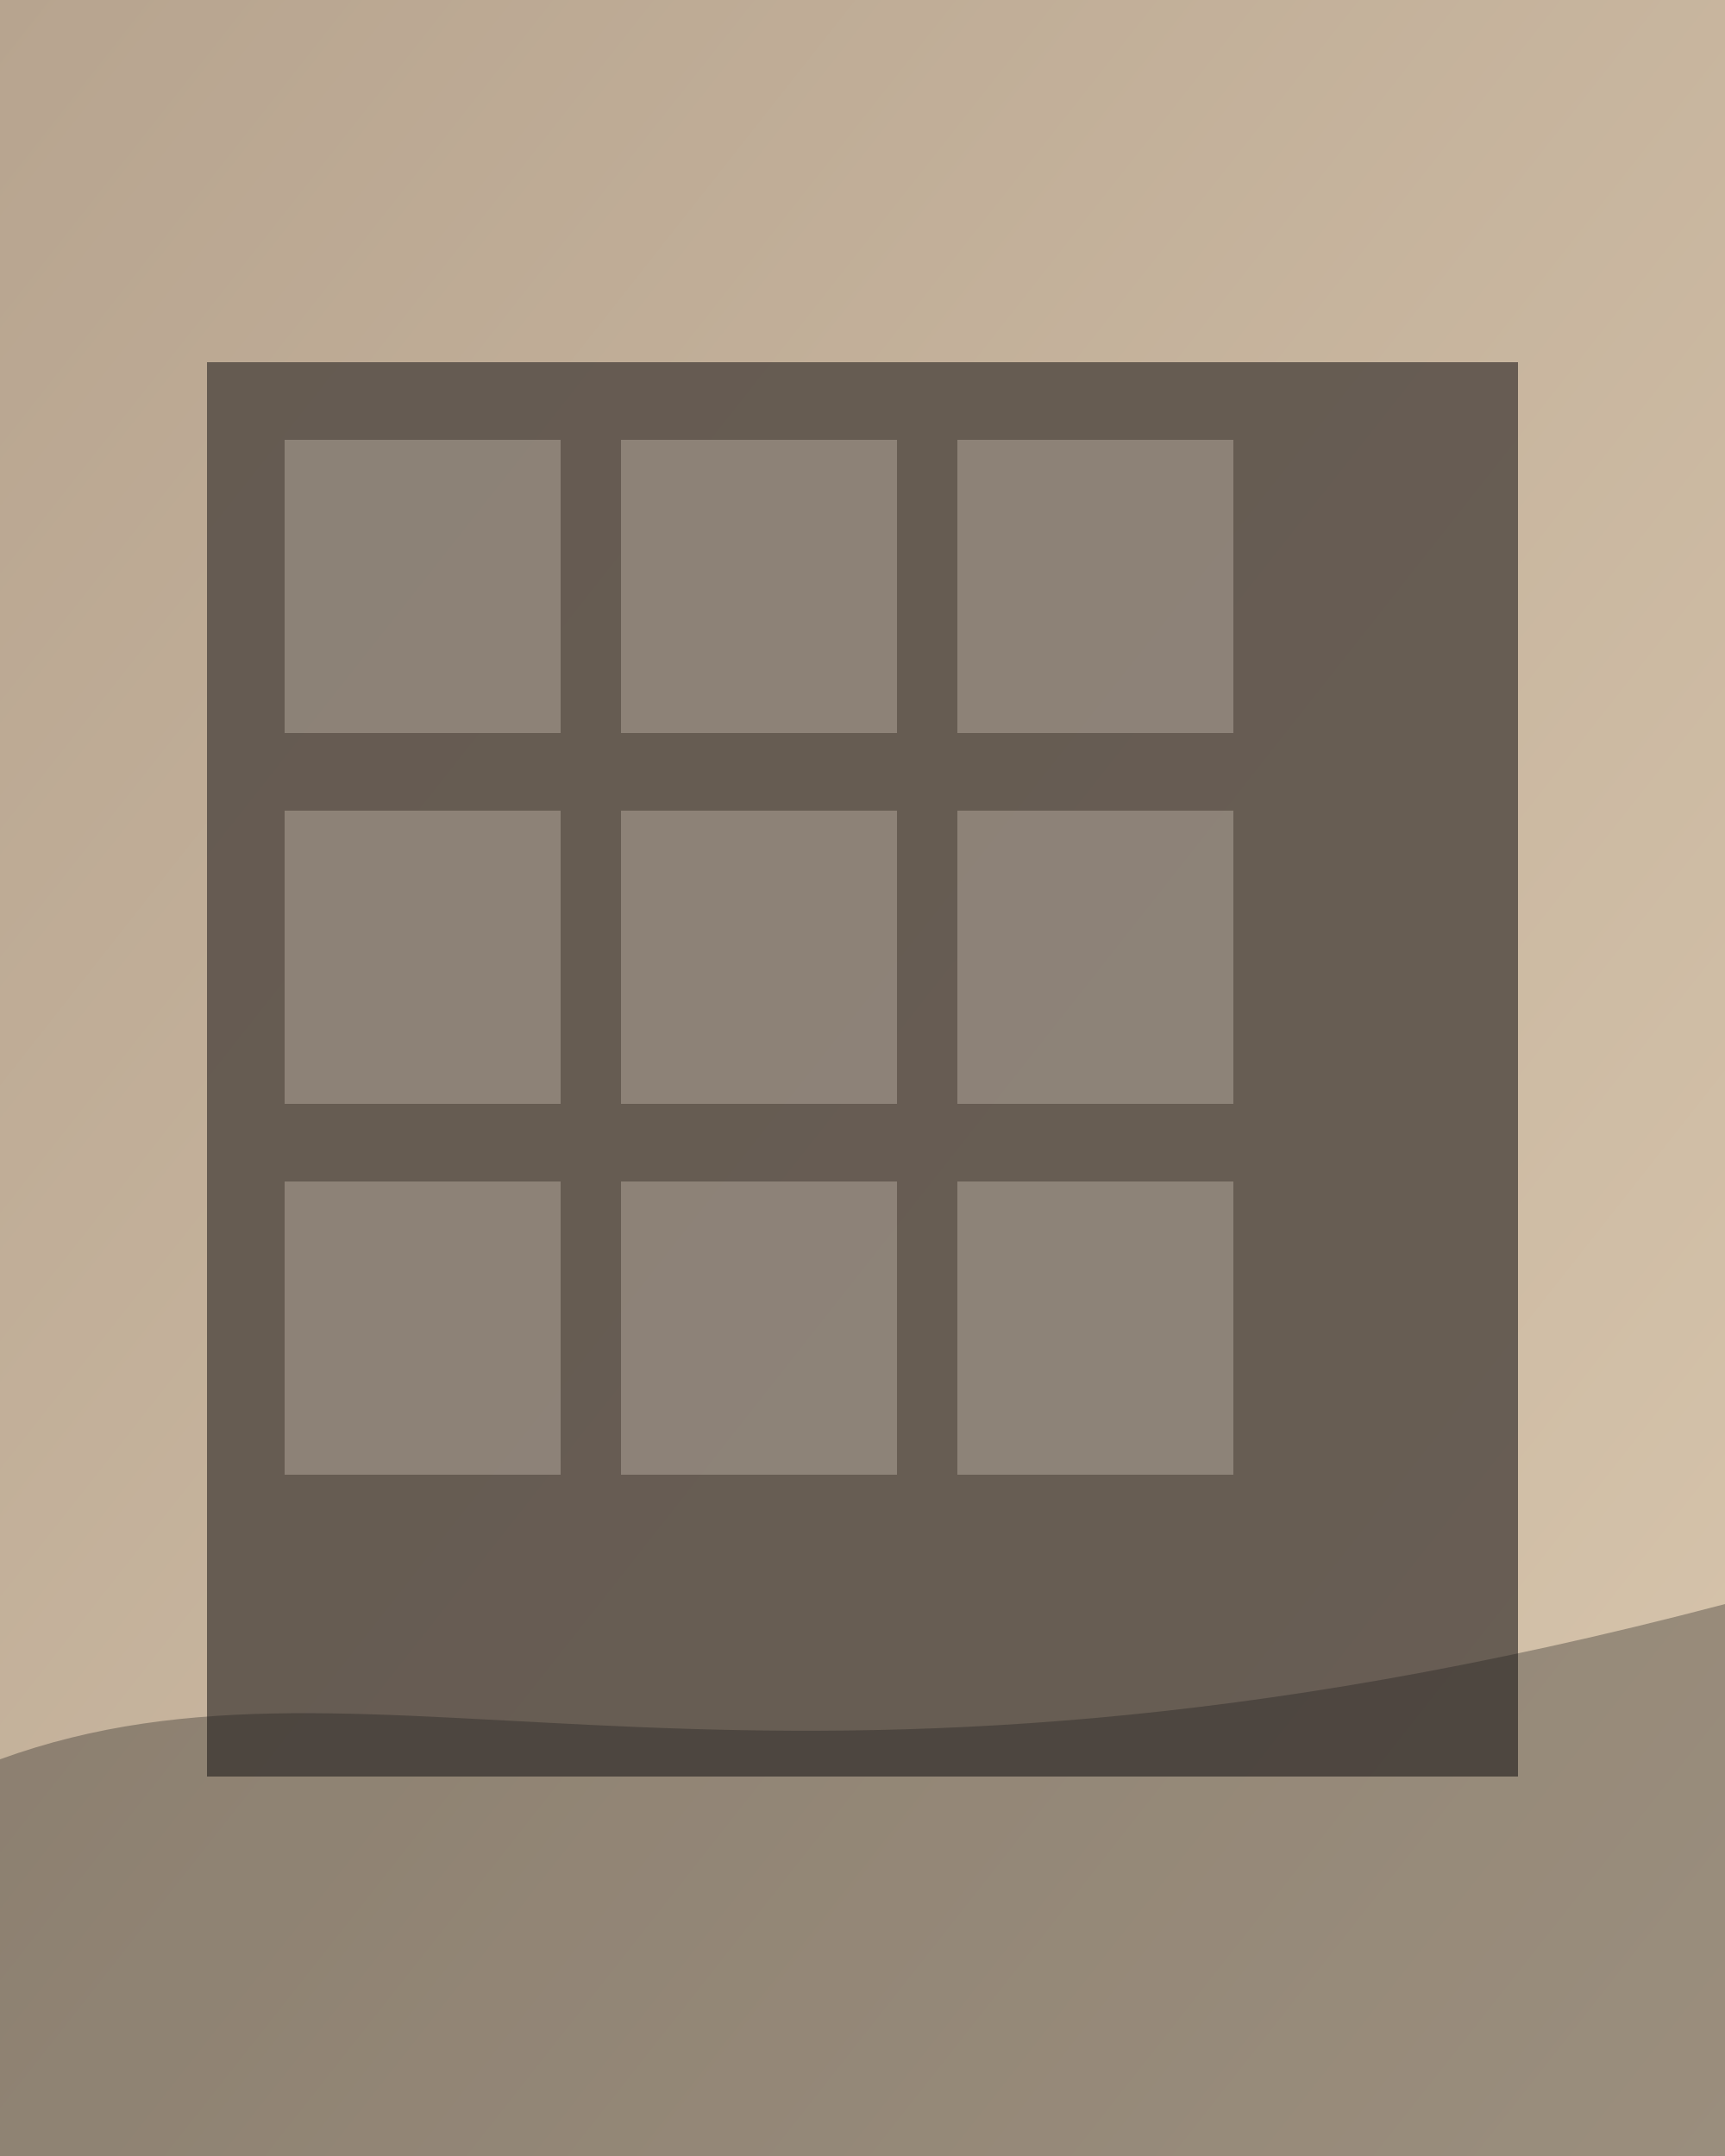
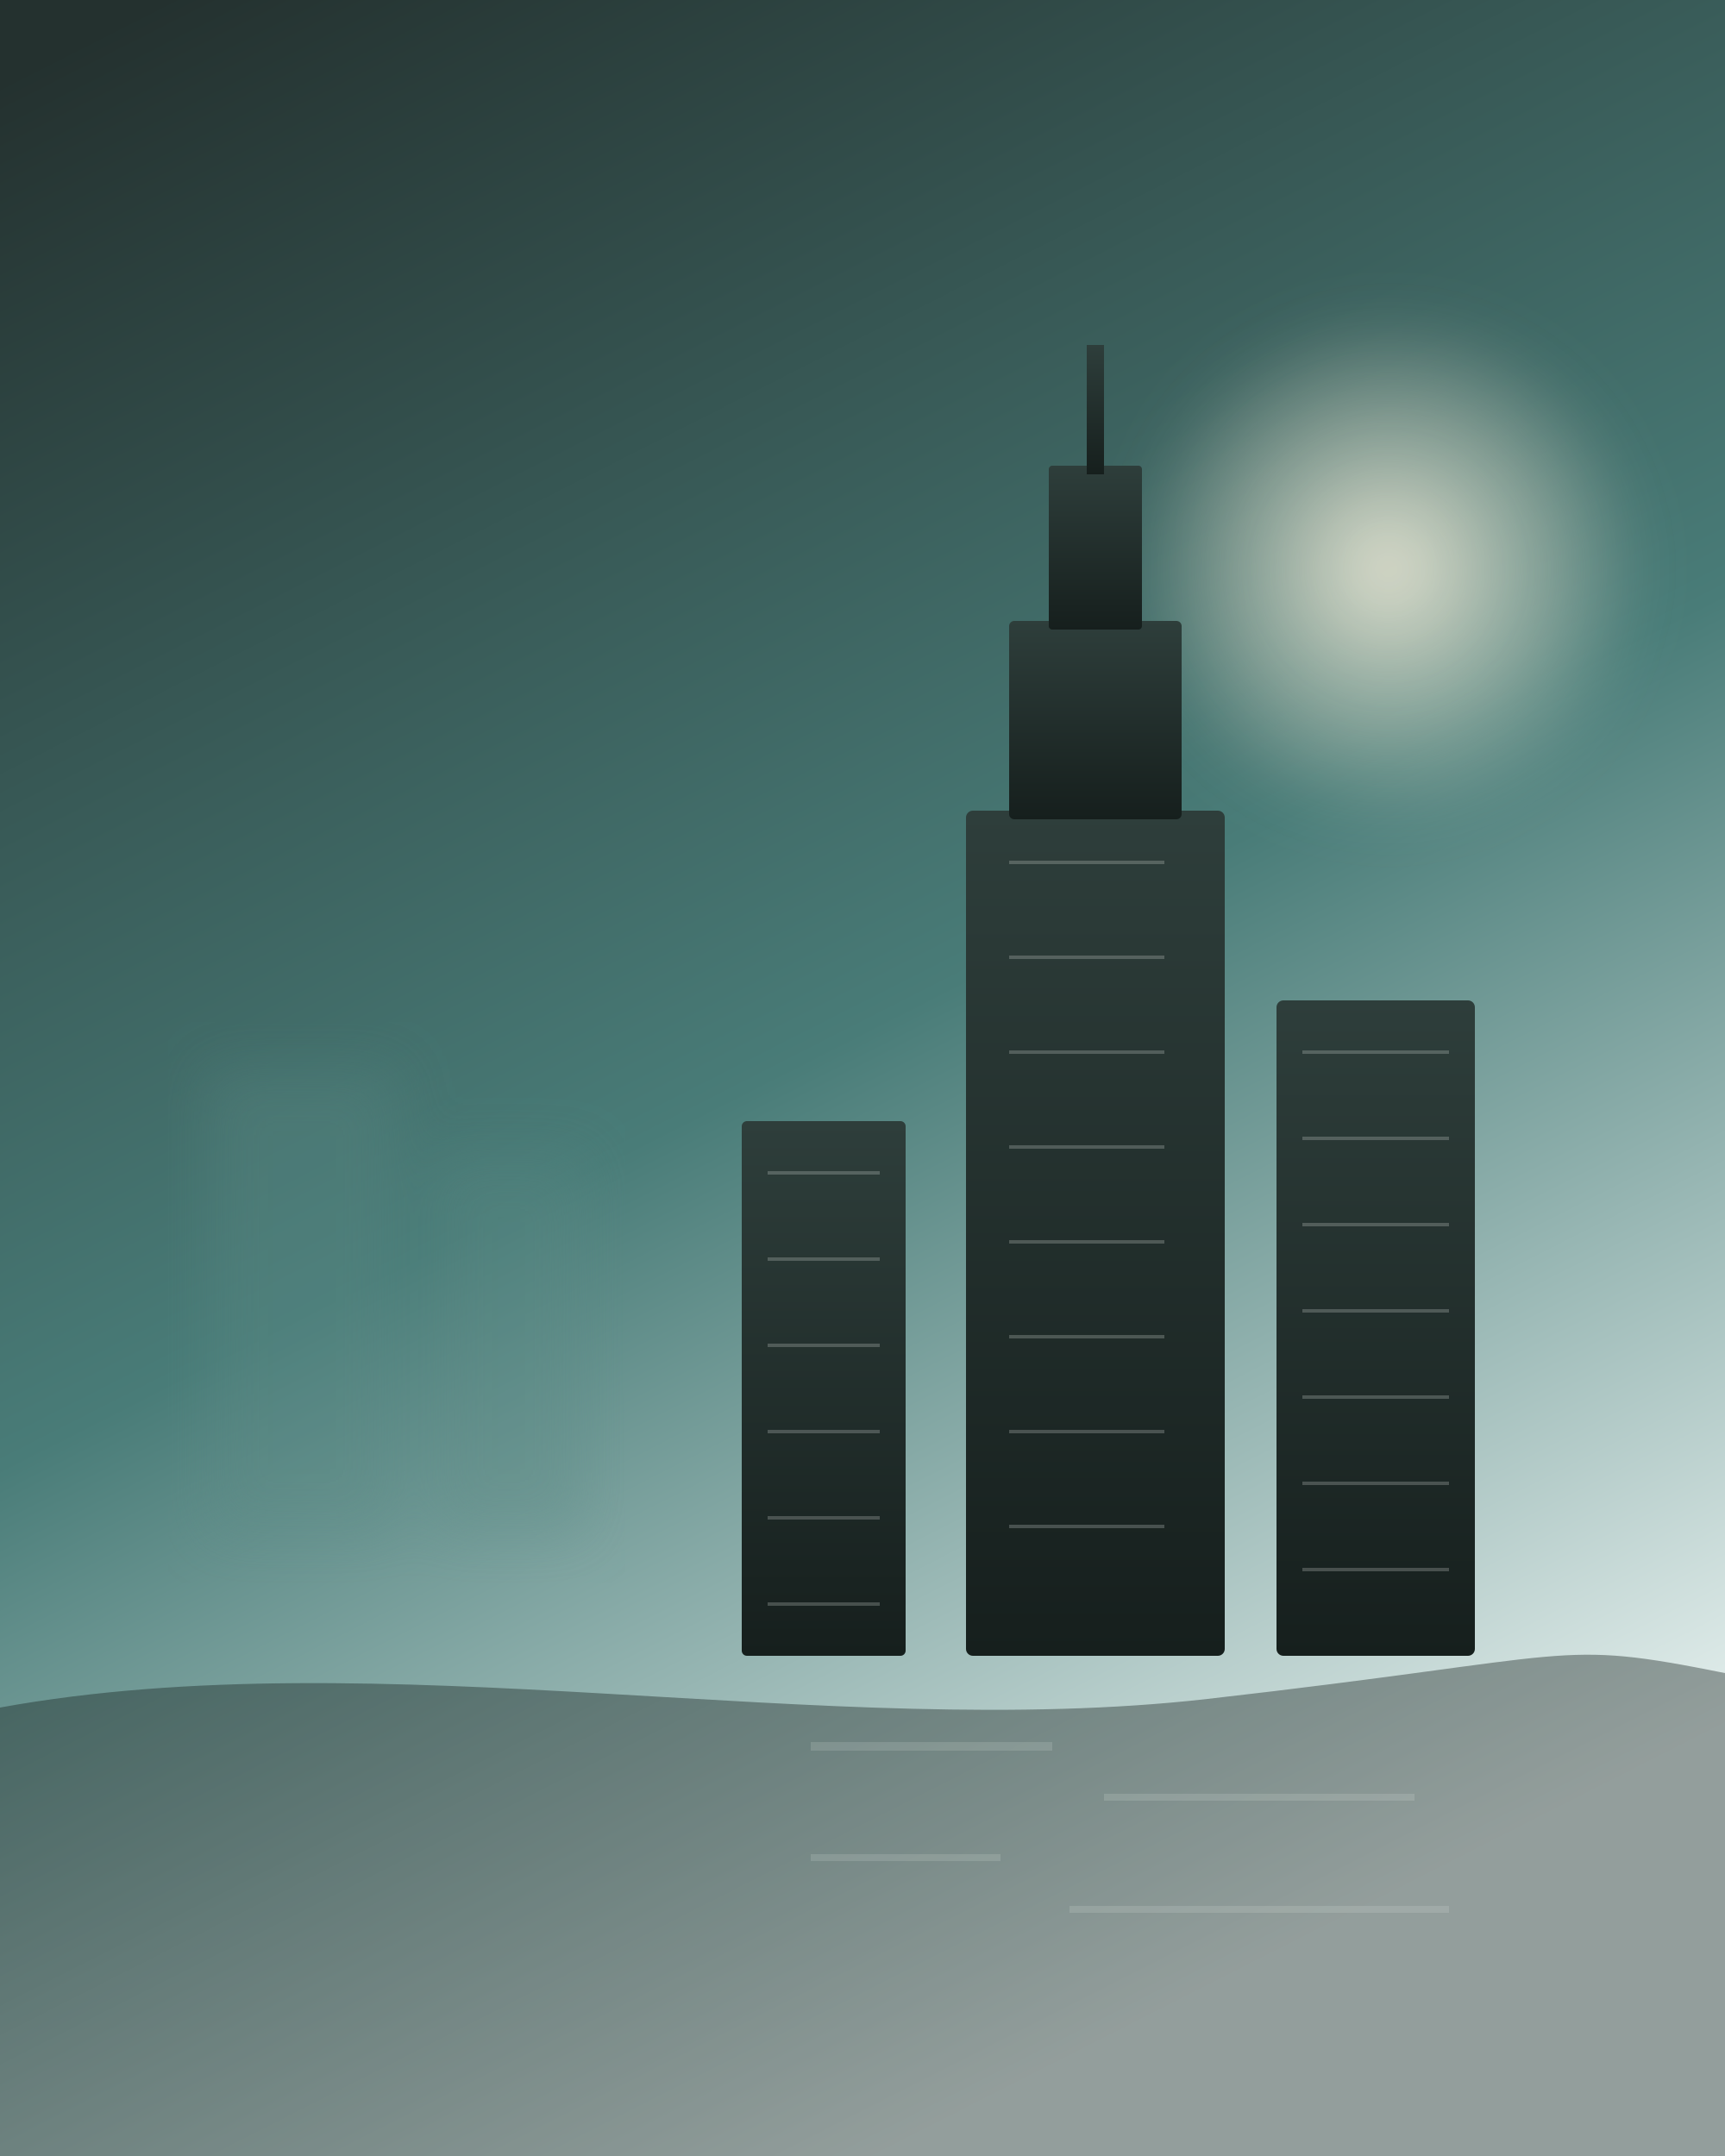
<svg xmlns="http://www.w3.org/2000/svg" viewBox="0 0 1000 1250">
  <defs>
-     <linearGradient id="g" x1="0" y1="0" x2="1" y2="1">
-       <stop stop-color="#b7a48f" />
-       <stop offset="1" stop-color="#d8c6ad" />
+     <linearGradient id="sky" x1="0.1" y1="0" x2="0.5" y2="1">
+       <stop offset="0" stop-color="#24312f" />
+       <stop offset="0.55" stop-color="#497c78" />
+       <stop offset="1" stop-color="#e4efed" />
    </linearGradient>
+     <linearGradient id="tower" x1="0" y1="0" x2="0" y2="1">
+       <stop offset="0" stop-color="#2e3e3b" />
+       <stop offset="1" stop-color="#161f1d" />
+     </linearGradient>
+     <radialGradient id="sun" cx="0.5" cy="0.5" r="0.5">
+       <stop offset="0" stop-color="#fbf3df" stop-opacity=".85" />
+       <stop offset="1" stop-color="#fbf3df" stop-opacity="0" />
+     </radialGradient>
+     <filter id="soft">
+       <feGaussianBlur stdDeviation="16" />
+     </filter>
  </defs>
-   <rect width="1000" height="1250" fill="url(#g)" />
-   <rect x="120" y="210" width="760" height="820" fill="#5a5149" opacity=".88" />
-   <g fill="#f0e7d9" opacity=".28">
-     <rect x="165" y="255" width="160" height="170" />
-     <rect x="360" y="255" width="160" height="170" />
-     <rect x="555" y="255" width="160" height="170" />
-     <rect x="165" y="470" width="160" height="170" />
-     <rect x="360" y="470" width="160" height="170" />
-     <rect x="555" y="470" width="160" height="170" />
-     <rect x="165" y="685" width="160" height="170" />
-     <rect x="360" y="685" width="160" height="170" />
-     <rect x="555" y="685" width="160" height="170" />
+   <rect width="1000" height="1250" fill="url(#sky)" />
+   <circle cx="805" cy="330" r="150" fill="url(#sun)" filter="url(#soft)" />
+   <g fill="#5c8a85" opacity=".3" filter="url(#soft)">
+     <rect x="120" y="620" width="110" height="270" />
+     <rect x="250" y="670" width="90" height="220" />
  </g>
-   <path d="M0 1020 C220 940 430 1080 1000 930 L1000 1250 L0 1250Z" fill="#171717" opacity=".32" />
+   <g fill="url(#tower)">
+     <rect x="560" y="470" width="150" height="490" rx="4" />
+     <rect x="585" y="360" width="100" height="115" rx="3" />
+     <rect x="608" y="270" width="54" height="95" rx="2" />
+     <rect x="630" y="200" width="10" height="75" />
+     <rect x="740" y="580" width="115" height="380" rx="4" />
+     <rect x="430" y="650" width="95" height="310" rx="3" />
+   </g>
+   <g stroke="#eef3ee" stroke-opacity=".22" stroke-width="2">
+     <path d="M585 500h90M585 555h90M585 610h90M585 665h90M585 720h90M585 775h90M585 830h90M585 885h90" />
+     <path d="M755 610h85M755 660h85M755 710h85M755 760h85M755 810h85M755 860h85M755 910h85" />
+     <path d="M445 680h65M445 730h65M445 780h65M445 830h65M445 880h65M445 930h65" />
+   </g>
+   <path d="M0 990 C 220 950, 480 1010, 700 985 S 900 950, 1000 970 L1000 1250 L0 1250Z" fill="#101917" opacity=".38" />
+   <g fill="#eef3ee" opacity=".15">
+     <rect x="470" y="1010" width="140" height="5" />
+     <rect x="640" y="1040" width="180" height="4" />
+     <rect x="470" y="1075" width="110" height="4" />
+     <rect x="620" y="1105" width="220" height="4" />
+   </g>
</svg>
